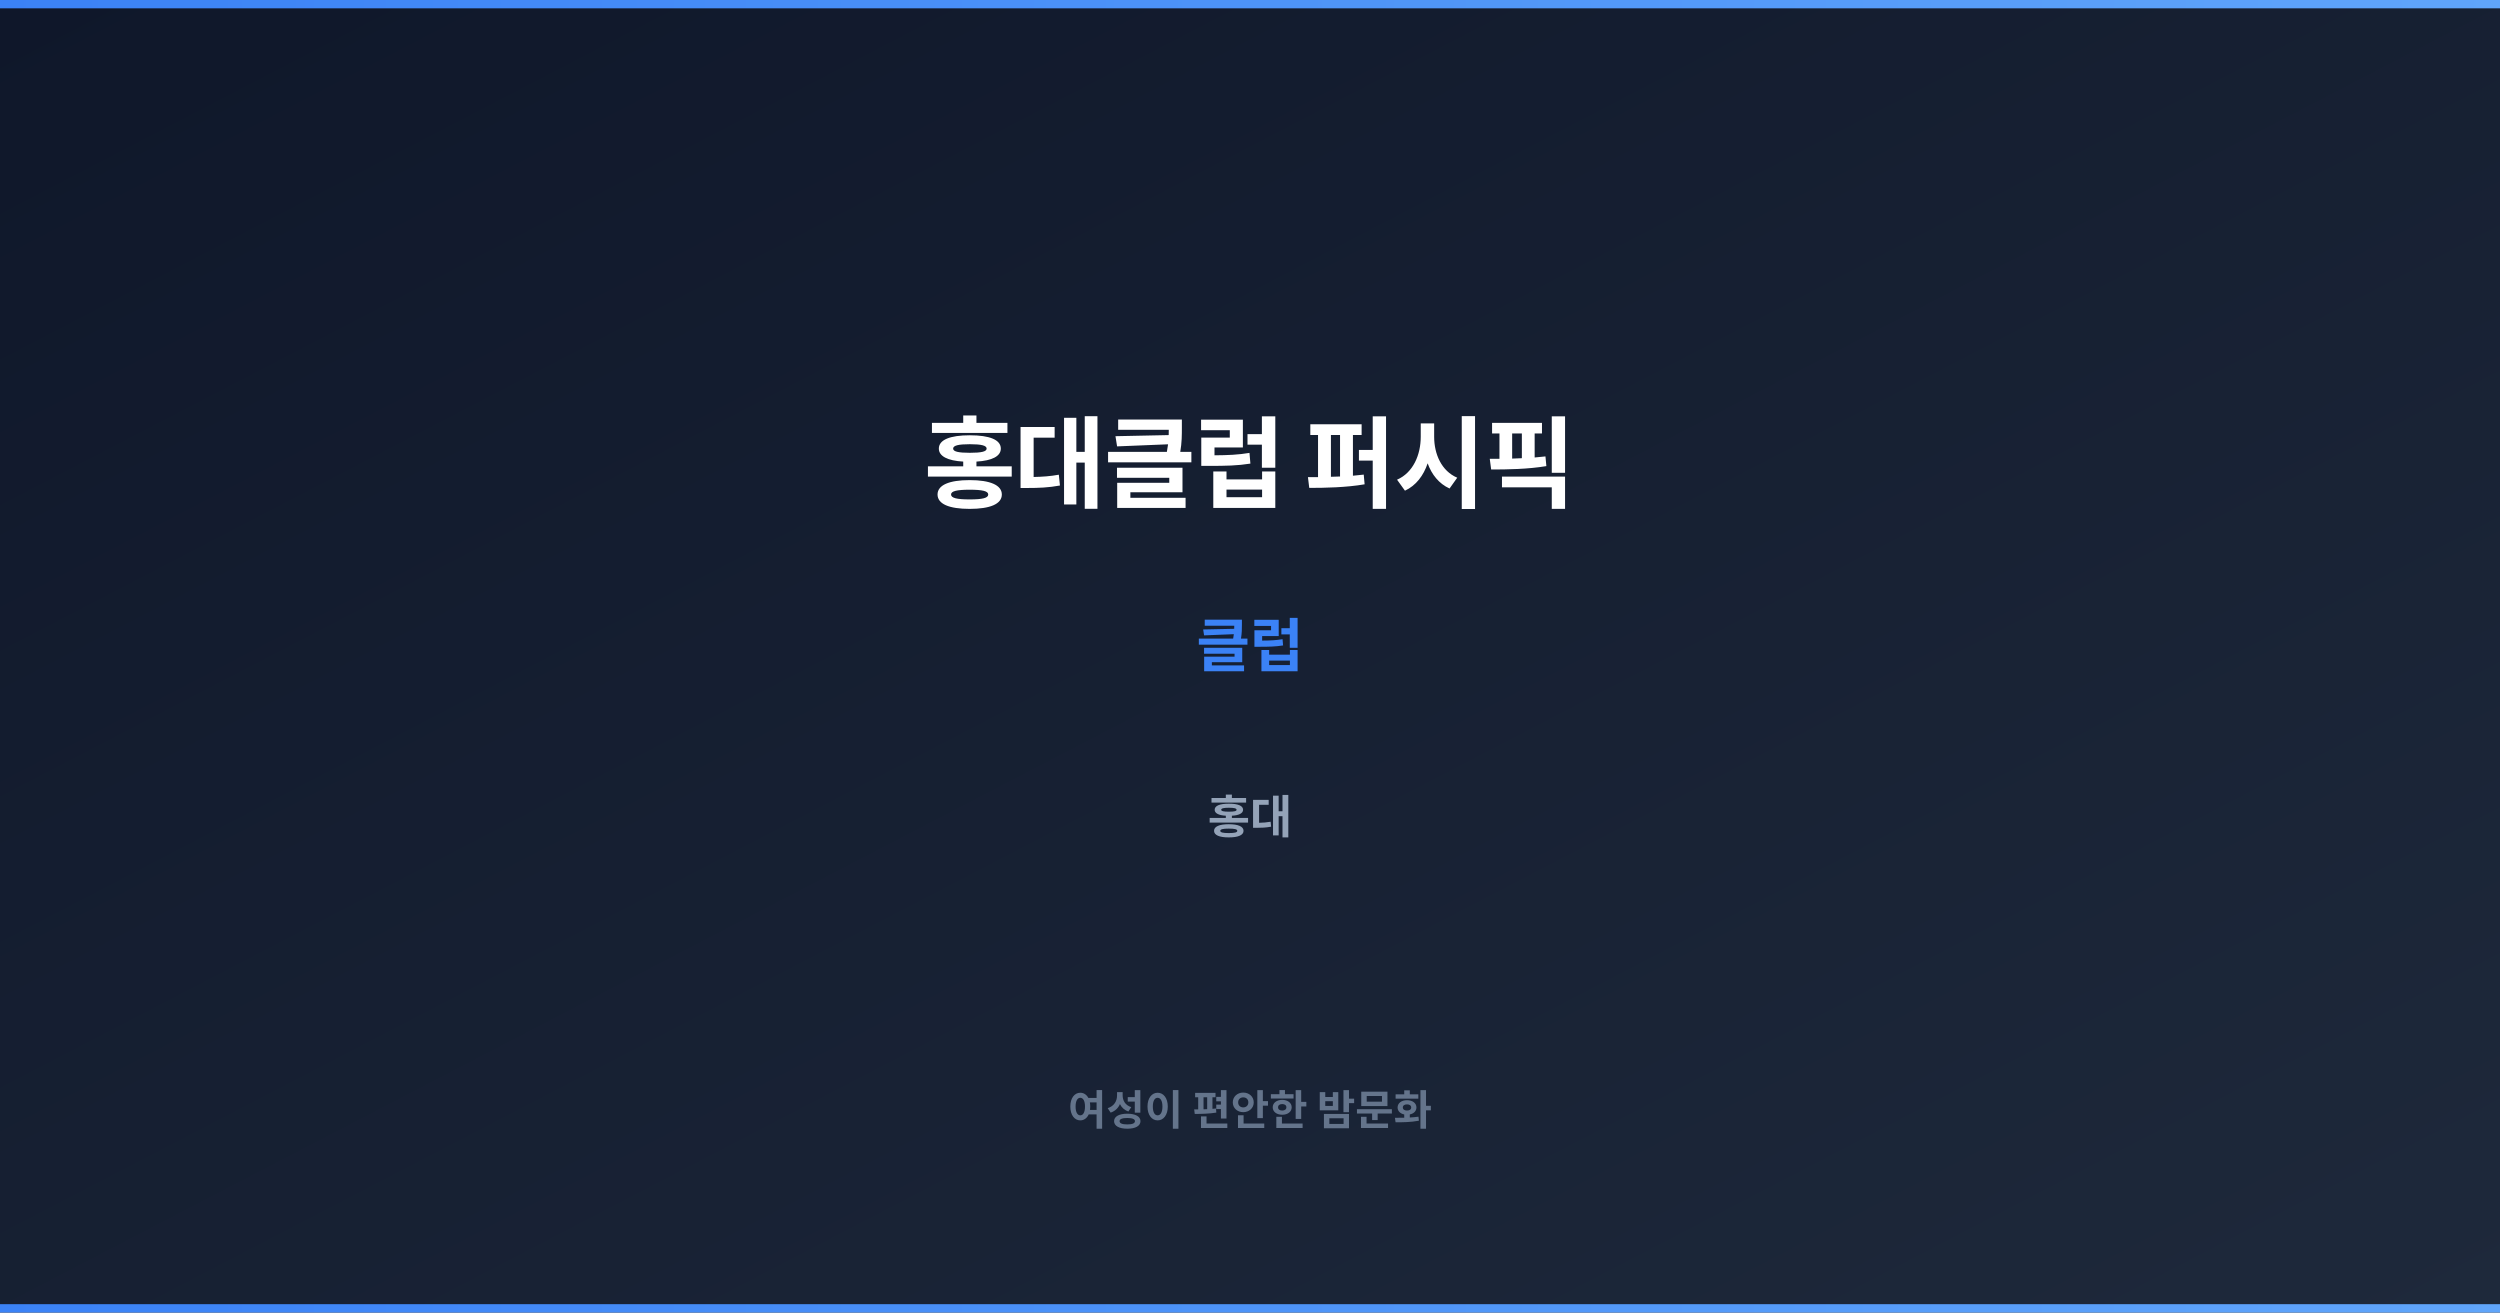
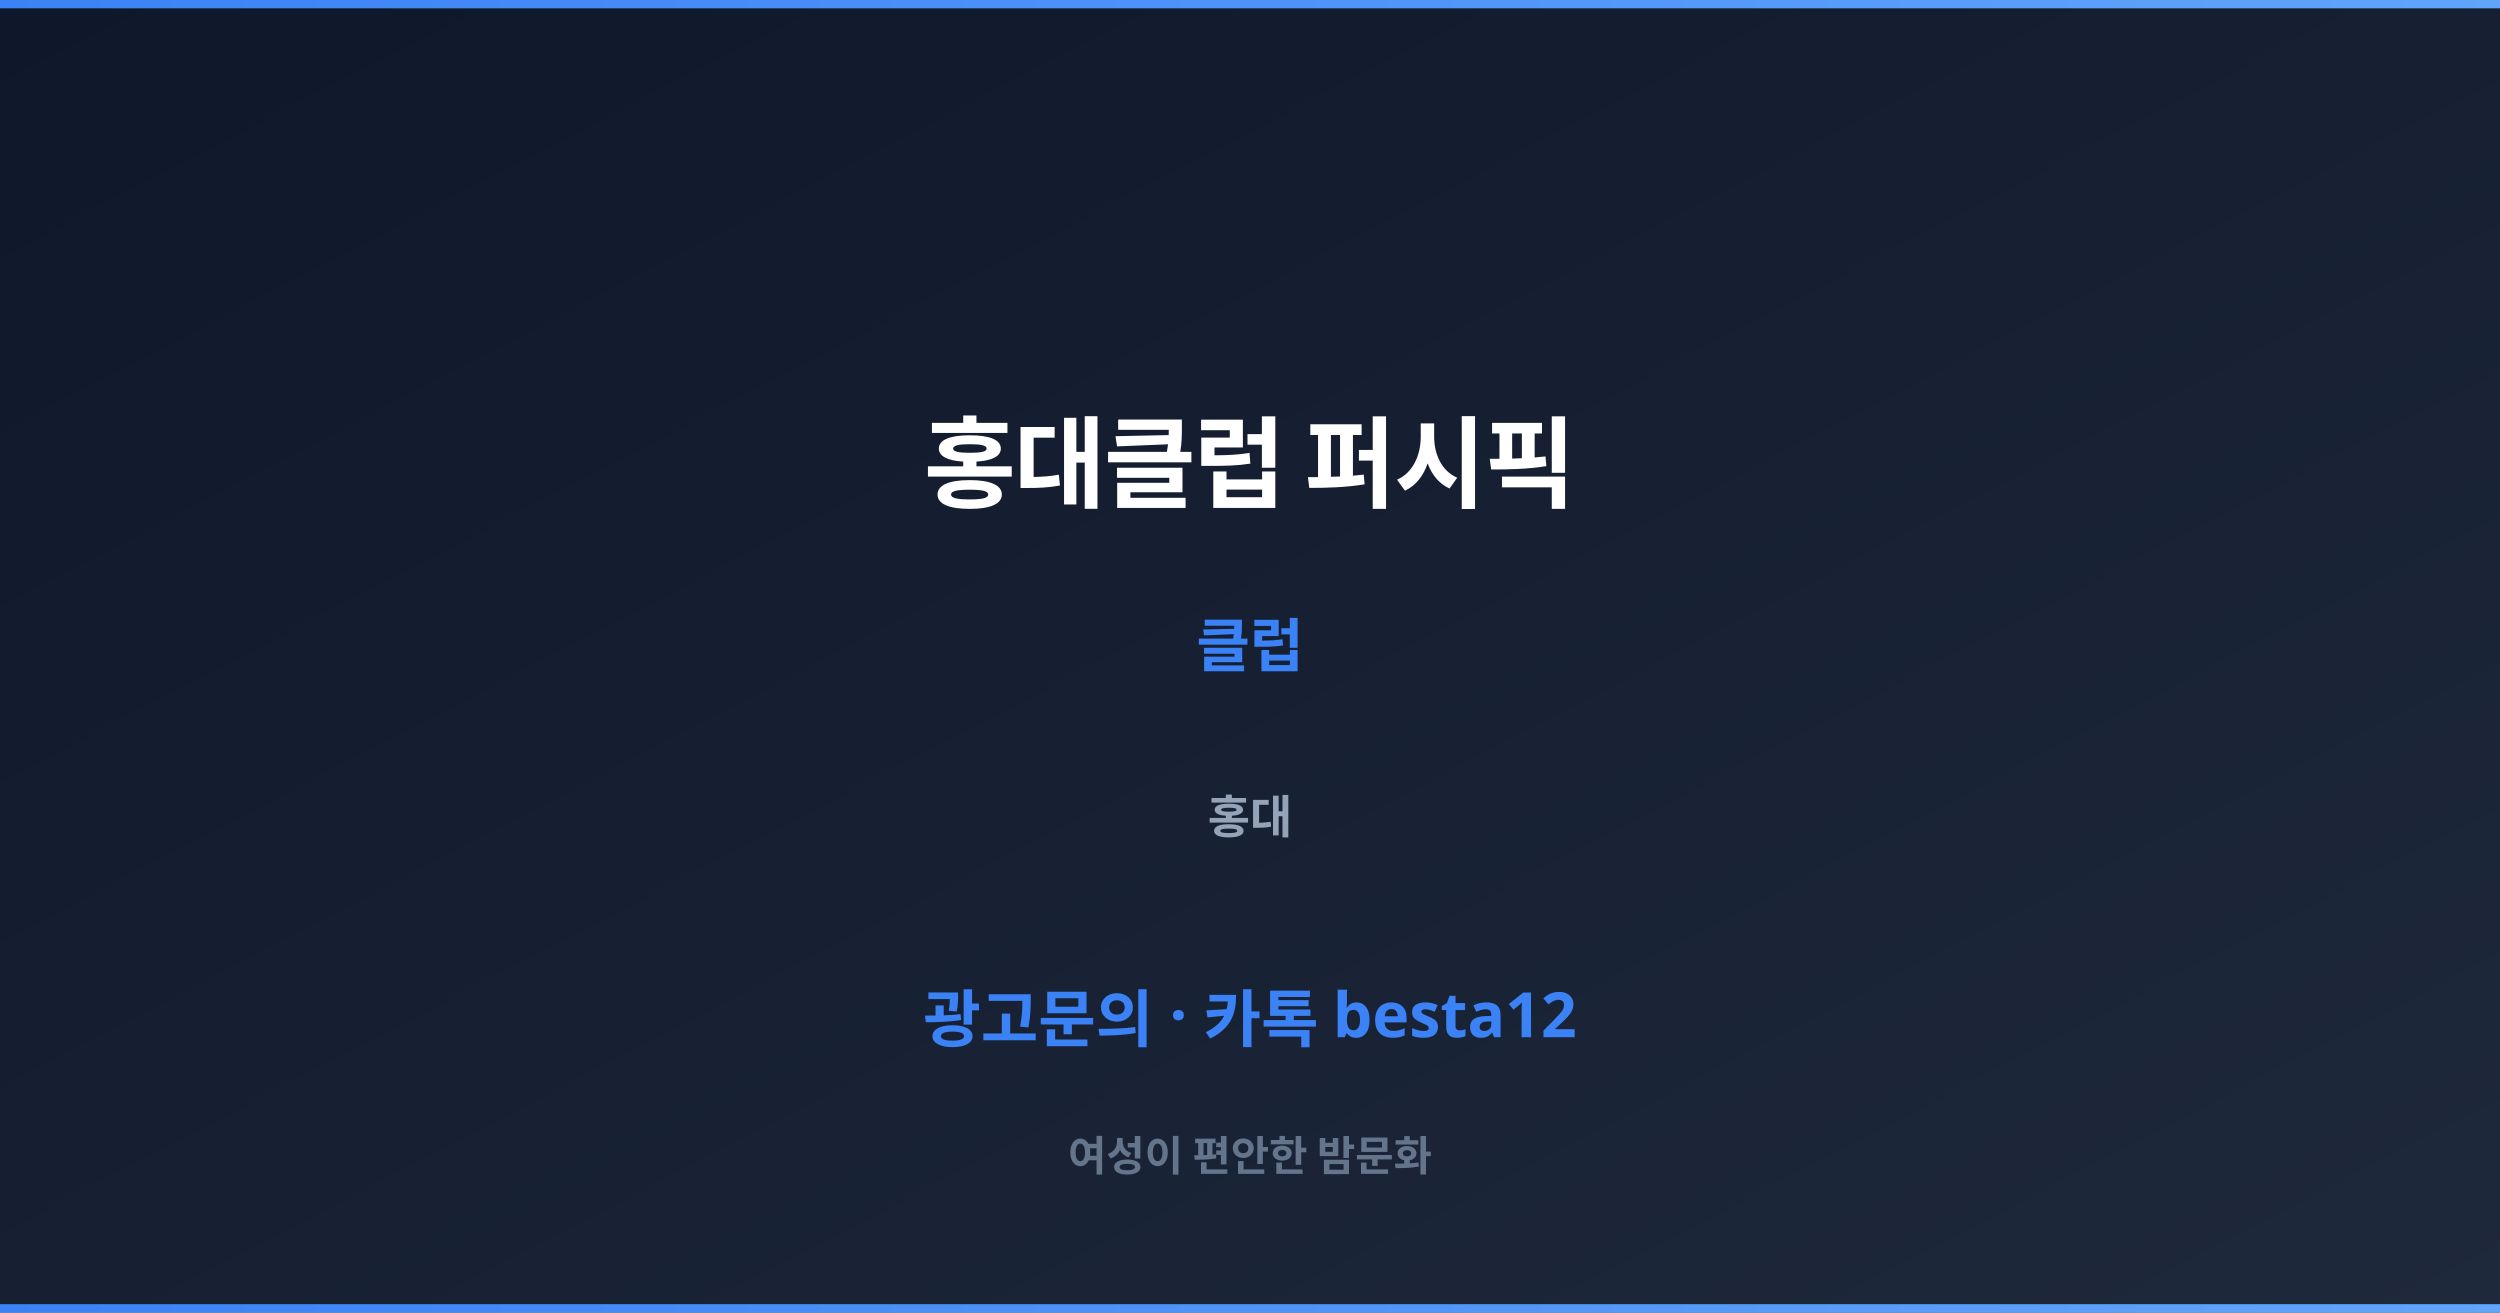
<svg xmlns="http://www.w3.org/2000/svg" width="1200" height="630" viewBox="0 0 1200 630">
  <defs>
    <linearGradient id="bg" x1="0%" y1="0%" x2="100%" y2="100%">
      <stop offset="0%" style="stop-color:#0F172A" />
      <stop offset="100%" style="stop-color:#1E293B" />
    </linearGradient>
    <linearGradient id="accent" x1="0%" y1="0%" x2="100%" y2="0%">
      <stop offset="0%" style="stop-color:#3B82F6" />
      <stop offset="100%" style="stop-color:#60A5FA" />
    </linearGradient>
  </defs>
  <rect width="1200" height="630" fill="url(#bg)" />
  <rect x="0" y="0" width="1200" height="4" fill="url(#accent)" />
  <rect x="0" y="626" width="1200" height="4" fill="url(#accent)" />
  <text x="600" y="240" text-anchor="middle" font-family="sans-serif" font-size="48" font-weight="900" fill="white" letter-spacing="-1">홍대클럽 퍼시픽</text>
  <text x="600" y="320" text-anchor="middle" font-family="sans-serif" font-size="28" fill="#3B82F6" font-weight="700">클럽</text>
  <text x="600" y="400" text-anchor="middle" font-family="sans-serif" font-size="22" fill="#94a3b8" font-weight="600">홍대</text>
-   <text x="600" y="540" text-anchor="middle" font-family="sans-serif" font-size="20" fill="#64748b" font-weight="600">여성이 편안한 밤문화</text>
+   <text x="600" y="500" text-anchor="middle" font-family="sans-serif" font-size="30" fill="#3B82F6" font-weight="800">광고문의 · 카톡 besta12</text>
+   <text x="600" y="562" text-anchor="middle" font-family="sans-serif" font-size="20" fill="#64748b" font-weight="600">여성이 편안한 밤문화</text>
</svg>
